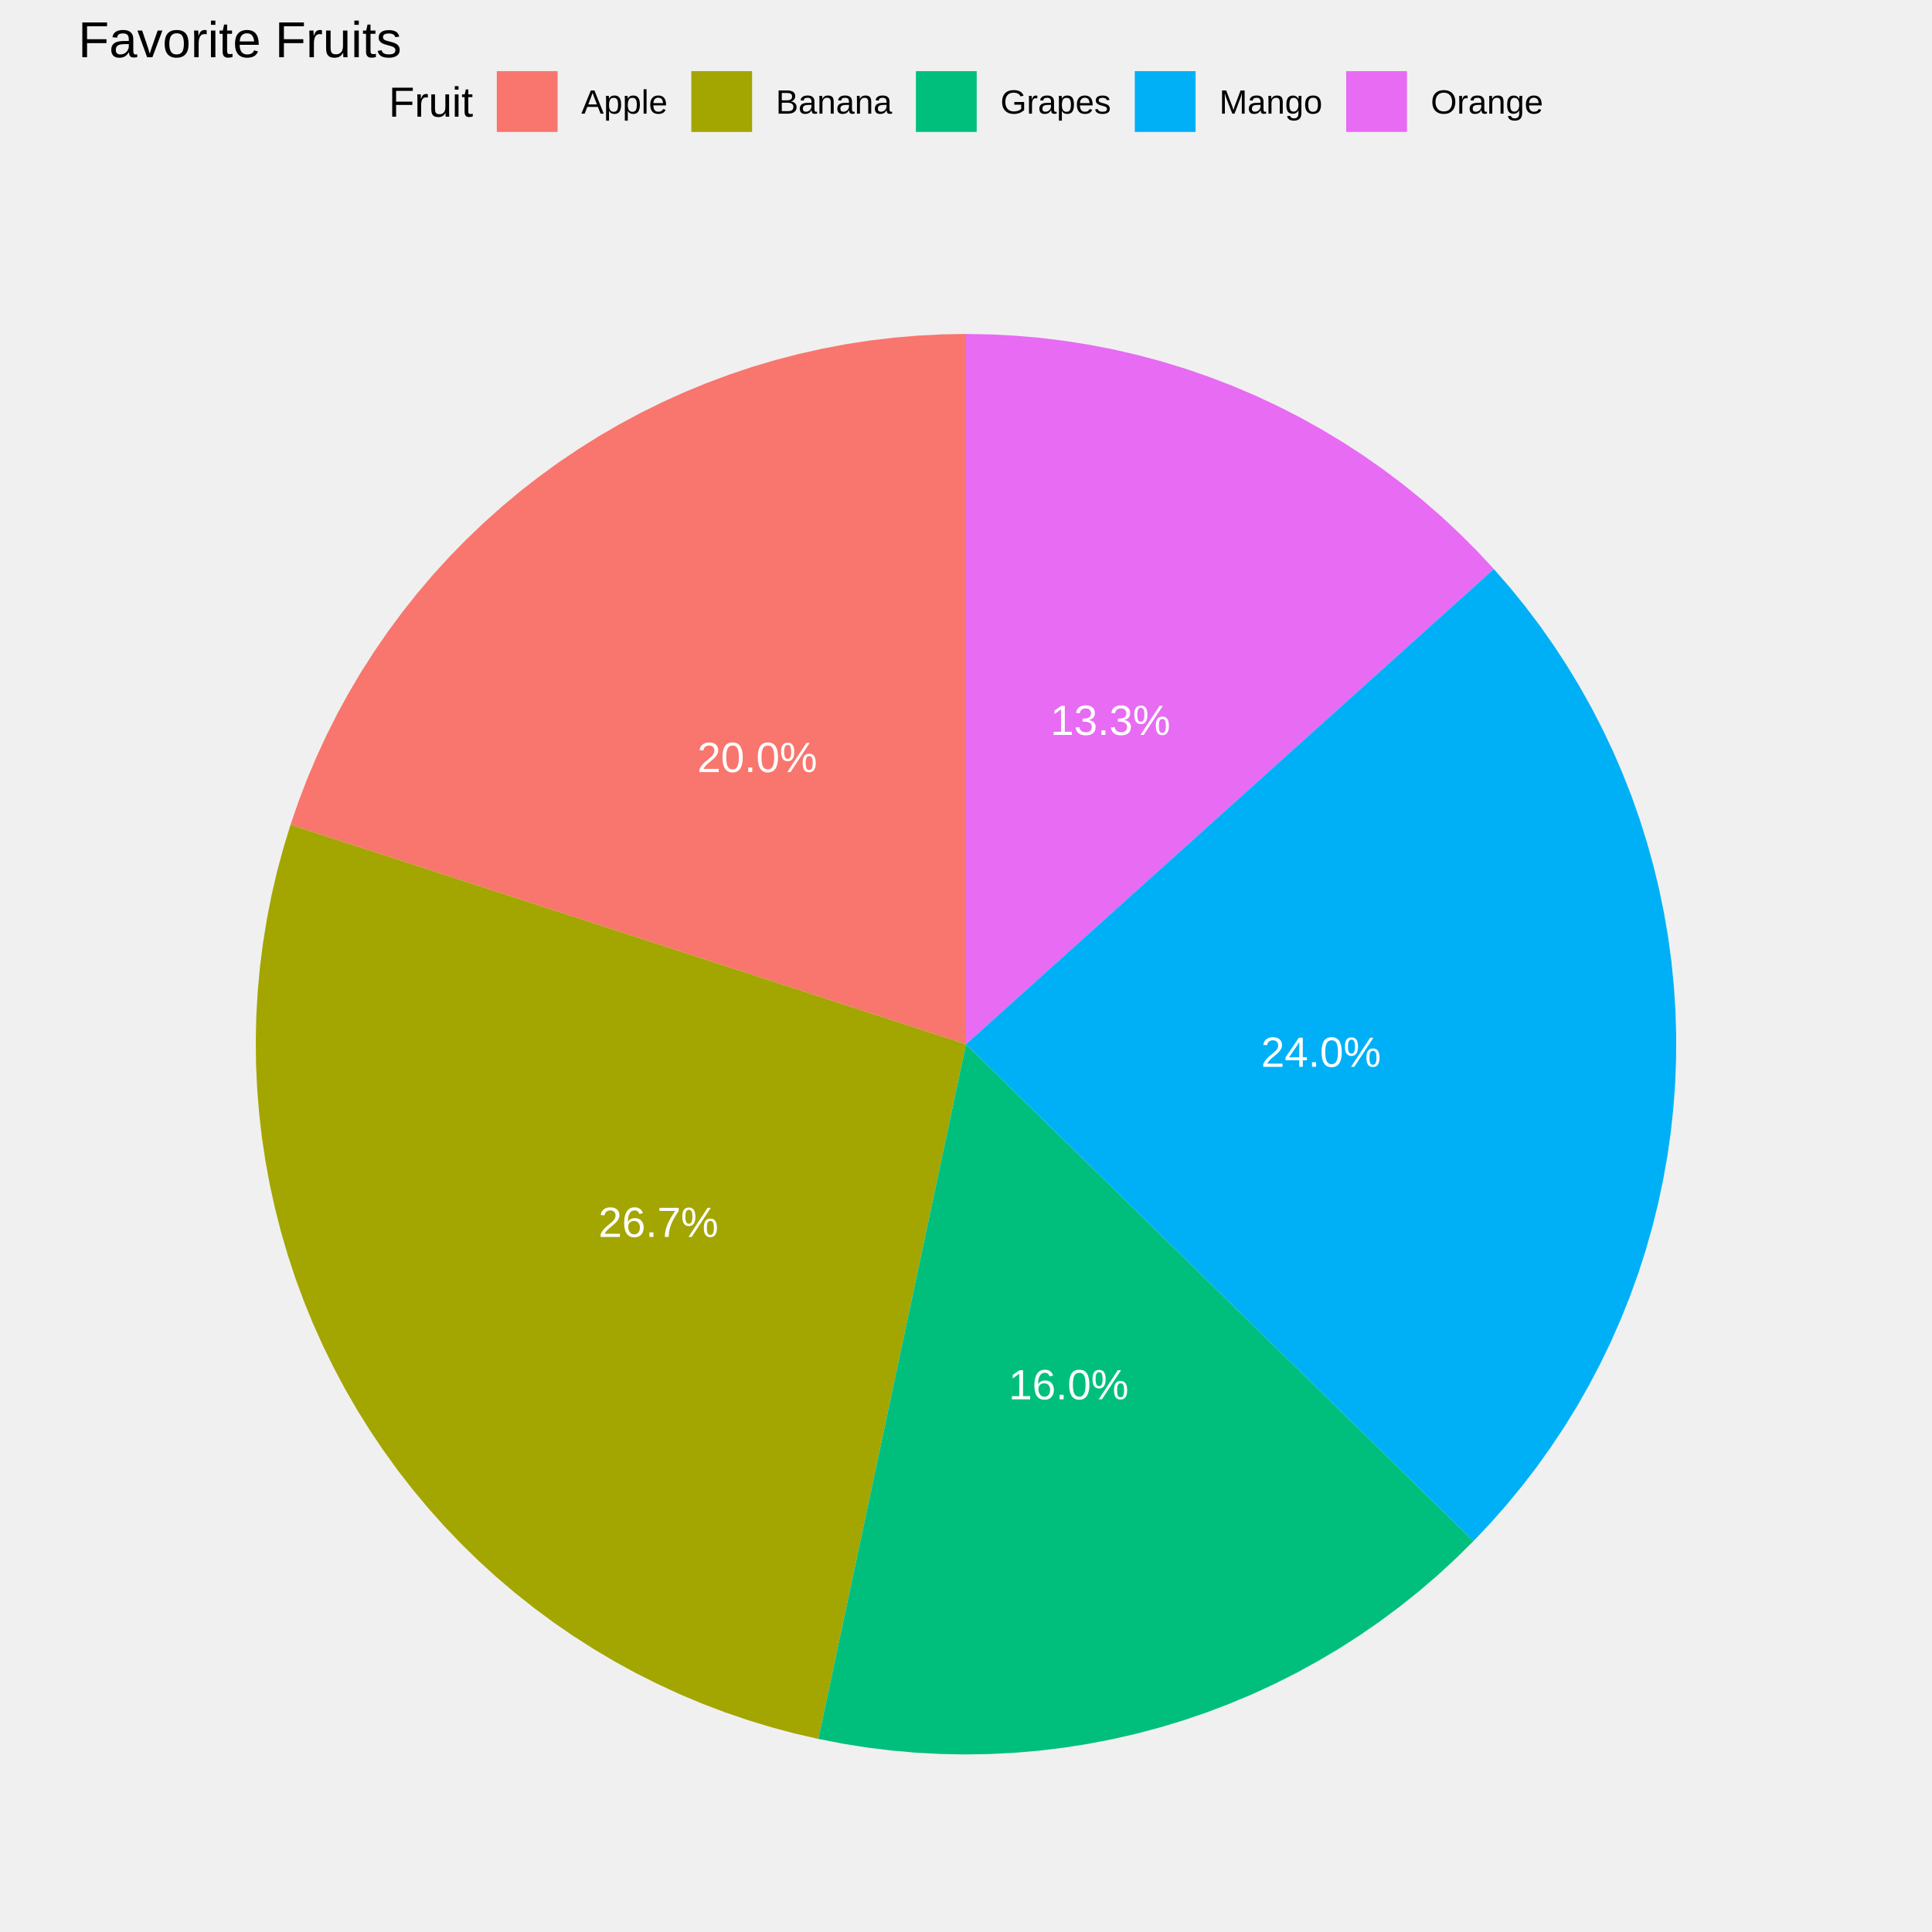
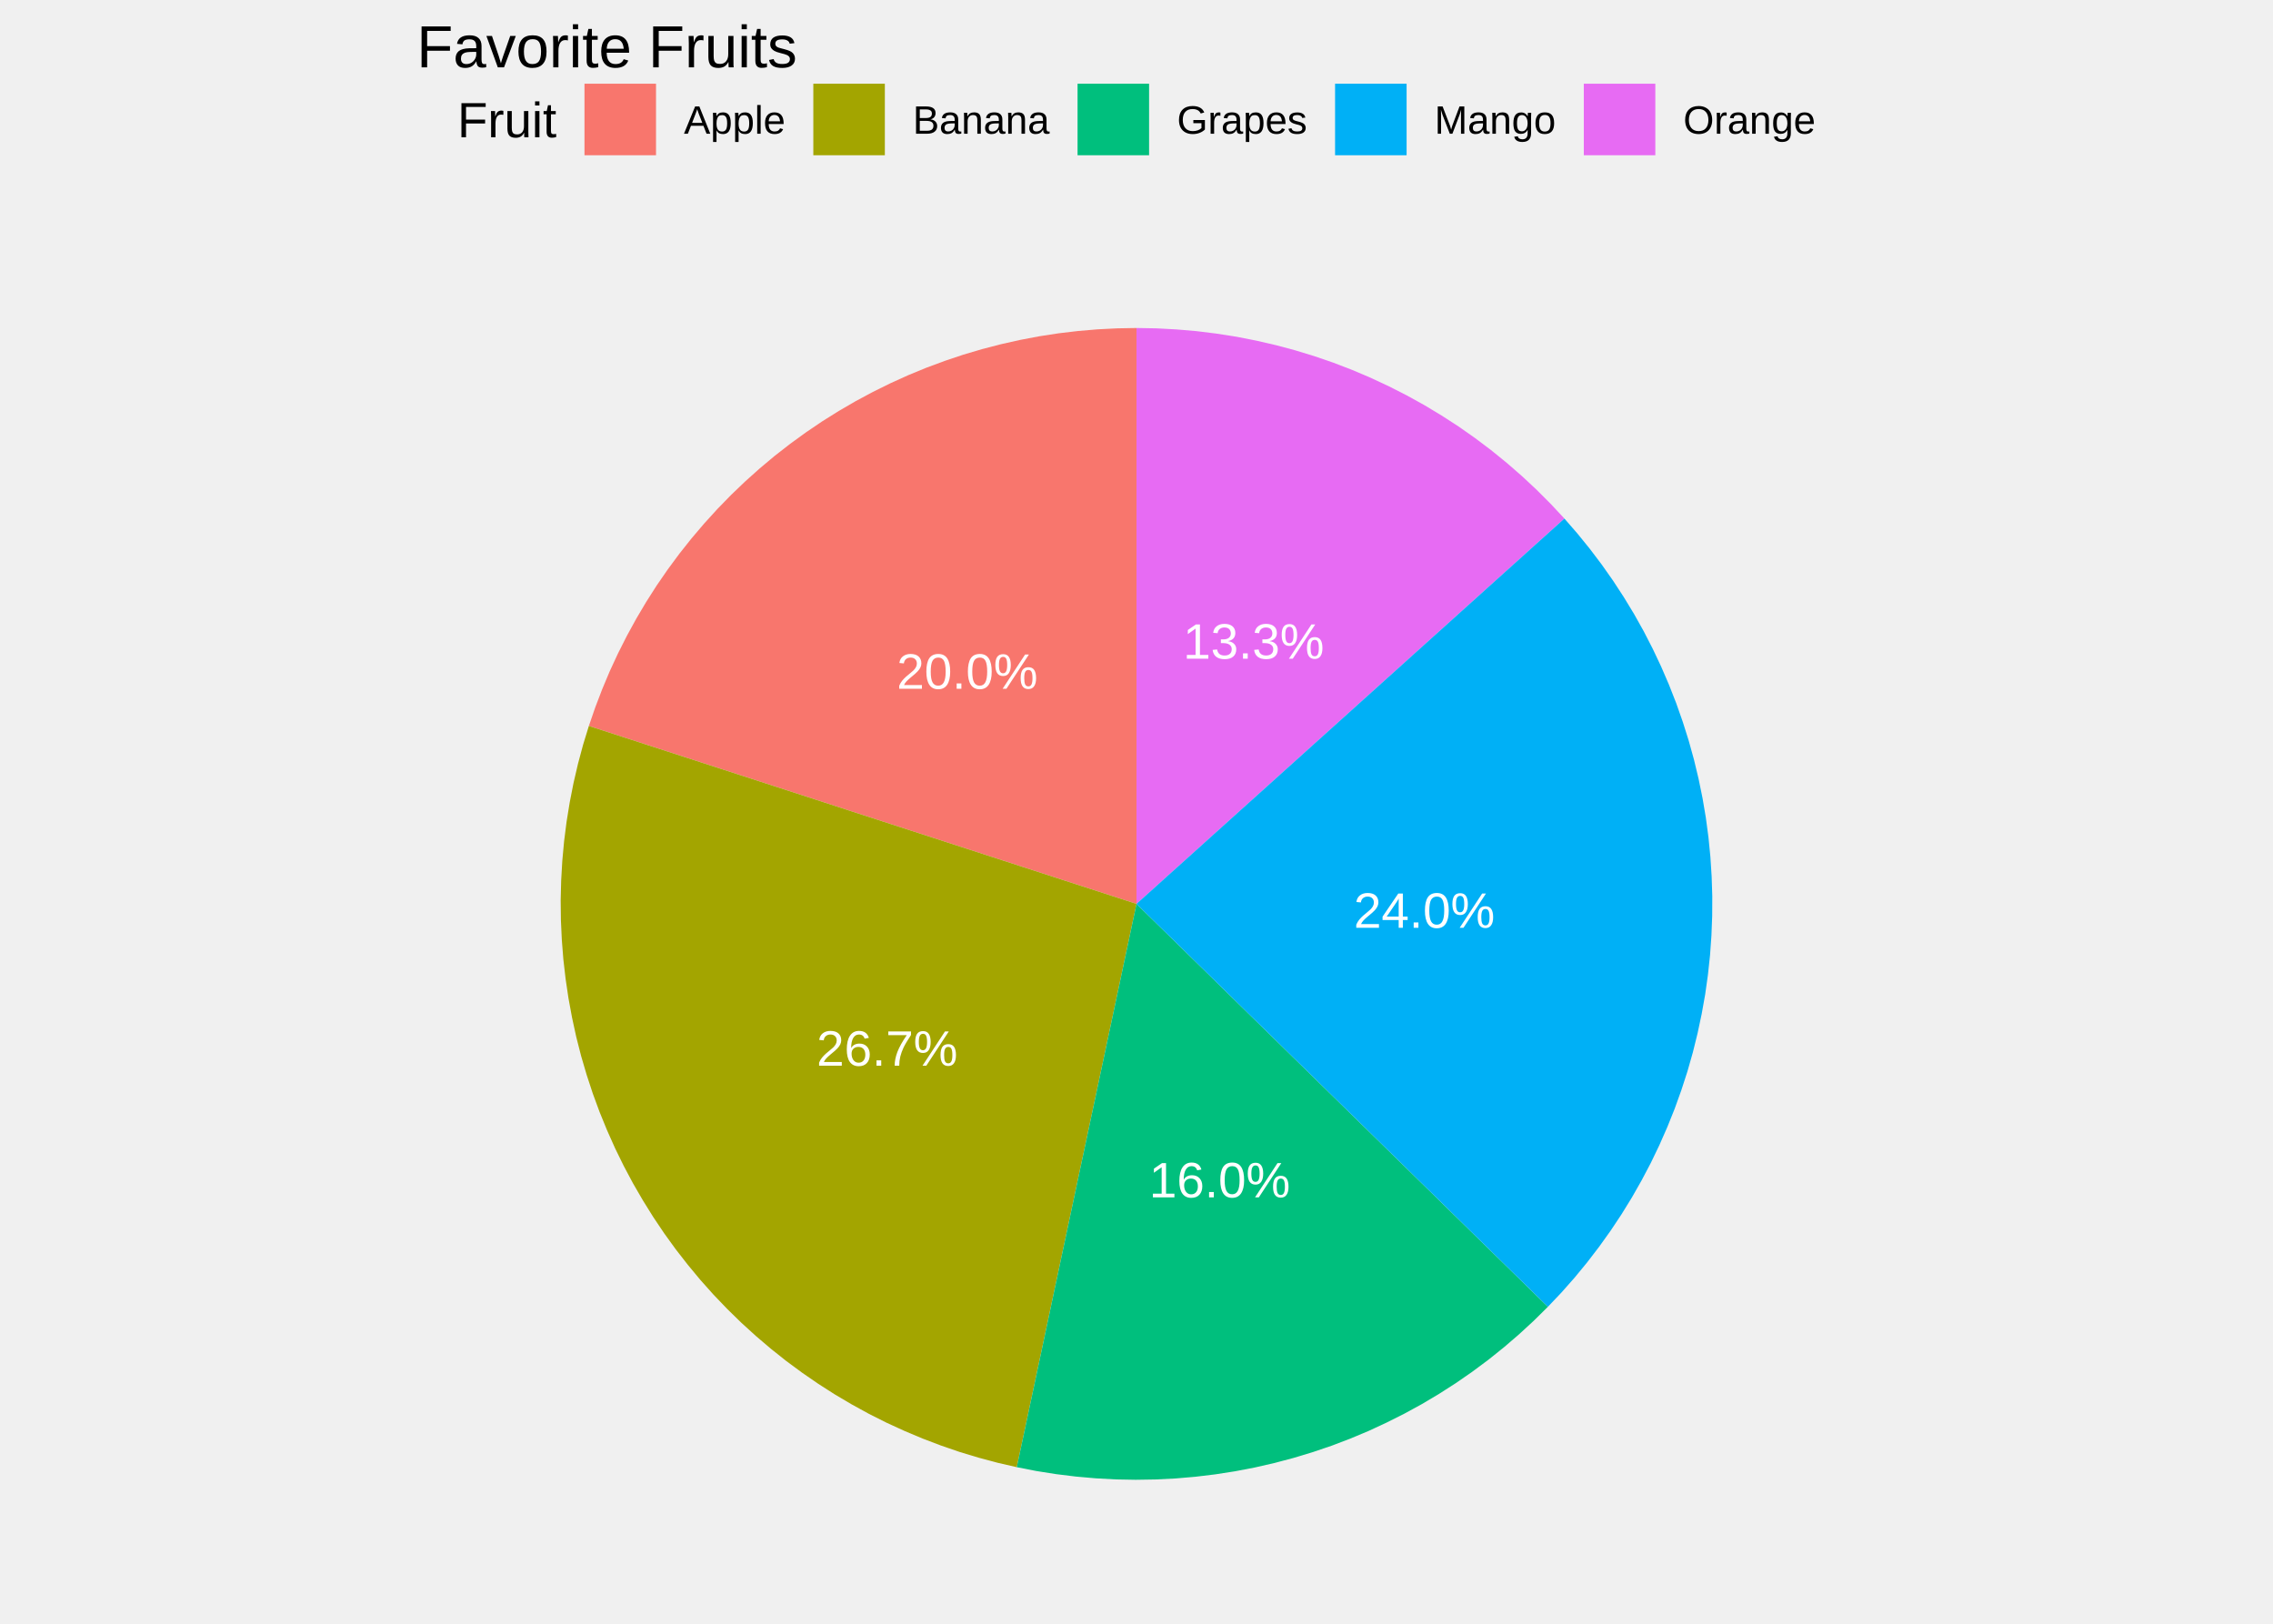
- <svg xmlns="http://www.w3.org/2000/svg" class="svglite" width="504.00pt" height="504.00pt" viewBox="0 0 504.00 504.00">
+ <svg xmlns="http://www.w3.org/2000/svg" class="svglite" width="504.00pt" height="360.00pt" viewBox="0 0 504.00 360.00">
  <defs>
    <style type="text/css">
    .svglite line, .svglite polyline, .svglite polygon, .svglite path, .svglite rect, .svglite circle {
      fill: none;
      stroke: #000000;
      stroke-linecap: round;
      stroke-linejoin: round;
      stroke-miterlimit: 10.00;
    }
    .svglite text {
      white-space: pre;
    }
  </style>
  </defs>
  <rect width="100%" height="100%" style="stroke: none; fill: none;" />
  <defs>
-     <clipPath id="cpMC4wMHw1MDQuMDB8MC4wMHw1MDQuMDA=">
-       <rect x="0.00" y="0.00" width="504.00" height="504.00" />
+     <clipPath id="cpMC4wMHw1MDQuMDB8MC4wMHwzNjAuMDA=">
+       <rect x="0.00" y="0.00" width="504.00" height="360.00" />
    </clipPath>
  </defs>
-   <g clip-path="url(#cpMC4wMHw1MDQuMDB8MC4wMHw1MDQuMDA=)">
+   <g clip-path="url(#cpMC4wMHw1MDQuMDB8MC4wMHwzNjAuMDA=)">
</g>
  <defs>
-     <clipPath id="cpMjAuNDB8NDgzLjYwfDQwLjgxfDUwNC4wMA==">
-       <rect x="20.40" y="40.81" width="463.19" height="463.19" />
+     <clipPath id="cpOTIuNDB8NDExLjYwfDQwLjgxfDM2MC4wMA==">
+       <rect x="92.40" y="40.81" width="319.19" height="319.19" />
    </clipPath>
  </defs>
-   <g clip-path="url(#cpMjAuNDB8NDgzLjYwfDQwLjgxfDUwNC4wMA==)">
-     <polygon points="252.00,272.40 252.00,266.01 252.00,259.62 252.00,253.24 252.00,246.85 252.00,240.46 252.00,234.07 252.00,227.68 252.00,221.29 252.00,214.90 252.00,208.51 252.00,202.12 252.00,195.74 252.00,189.35 252.00,182.96 252.00,176.57 252.00,170.18 252.00,163.79 252.00,157.40 252.00,151.01 252.00,144.62 252.00,138.24 252.00,131.85 252.00,125.46 252.00,119.07 252.00,112.68 252.00,106.29 252.00,99.90 252.00,93.51 252.00,87.12 245.71,87.23 239.42,87.55 233.15,88.09 226.91,88.83 220.69,89.79 214.51,90.96 208.37,92.34 202.28,93.92 196.24,95.71 190.28,97.71 184.38,99.91 178.56,102.30 172.83,104.89 167.19,107.68 161.64,110.65 156.20,113.81 150.87,117.16 145.66,120.68 140.57,124.38 135.60,128.25 130.78,132.29 126.09,136.48 121.55,140.84 117.15,145.34 112.92,149.99 108.84,154.79 104.93,159.72 101.19,164.78 97.62,169.96 94.23,175.26 91.02,180.67 88.00,186.19 85.17,191.81 82.53,197.52 80.08,203.32 77.84,209.20 75.79,215.15 81.87,217.12 87.94,219.10 94.02,221.07 100.10,223.05 106.17,225.02 112.25,226.99 118.32,228.97 124.40,230.94 130.48,232.92 136.55,234.89 142.63,236.87 148.70,238.84 154.78,240.81 160.86,242.79 166.93,244.76 173.01,246.74 179.09,248.71 185.16,250.69 191.24,252.66 197.31,254.63 203.39,256.61 209.47,258.58 215.54,260.56 221.62,262.53 227.70,264.51 233.77,266.48 239.85,268.45 245.92,270.43 252.00,272.40 252.00,272.40 " style="stroke-width: 1.07; stroke: none; stroke-linecap: butt; stroke-linejoin: miter; fill: #F8766D;" />
-     <polygon points="252.00,272.40 245.92,270.43 239.85,268.45 233.77,266.48 227.70,264.51 221.62,262.53 215.54,260.56 209.47,258.58 203.39,256.61 197.31,254.63 191.24,252.66 185.16,250.69 179.09,248.71 173.01,246.74 166.93,244.76 160.86,242.79 154.78,240.81 148.70,238.84 142.63,236.87 136.55,234.89 130.48,232.92 124.40,230.94 118.32,228.97 112.25,226.99 106.17,225.02 100.10,223.05 94.02,221.07 87.94,219.10 81.87,217.12 75.79,215.15 73.94,221.21 72.29,227.32 70.85,233.49 69.63,239.71 68.62,245.96 67.82,252.25 67.24,258.56 66.87,264.88 66.73,271.21 66.79,277.55 67.08,283.88 67.58,290.19 68.29,296.49 69.23,302.75 70.37,308.99 71.73,315.17 73.29,321.31 75.07,327.39 77.05,333.41 79.24,339.35 81.63,345.22 84.22,351.00 87.01,356.69 89.98,362.28 93.15,367.77 96.51,373.15 100.04,378.40 103.75,383.54 107.64,388.54 111.69,393.41 115.91,398.13 120.29,402.71 124.82,407.14 129.50,411.41 134.33,415.51 139.29,419.45 144.38,423.22 149.60,426.81 154.94,430.22 160.39,433.45 165.95,436.49 171.61,439.33 177.36,441.98 183.21,444.44 189.13,446.69 195.12,448.73 201.18,450.58 207.31,452.21 213.48,453.63 214.81,447.38 216.14,441.13 217.46,434.88 218.79,428.63 220.12,422.39 221.45,416.14 222.78,409.89 224.11,403.64 225.43,397.39 226.76,391.14 228.09,384.89 229.42,378.64 230.75,372.39 232.08,366.14 233.40,359.89 234.73,353.64 236.06,347.39 237.39,341.14 238.72,334.90 240.05,328.65 241.37,322.40 242.70,316.15 244.03,309.90 245.36,303.65 246.69,297.40 248.02,291.15 249.34,284.90 250.67,278.65 252.00,272.40 252.00,272.40 " style="stroke-width: 1.07; stroke: none; stroke-linecap: butt; stroke-linejoin: miter; fill: #A3A500;" />
-     <polygon points="252.00,272.40 256.75,268.13 261.50,263.85 266.24,259.58 270.99,255.30 275.74,251.03 280.49,246.75 285.24,242.48 289.98,238.20 294.73,233.93 299.48,229.65 304.23,225.38 308.97,221.10 313.72,216.83 318.47,212.55 323.22,208.28 327.97,204.00 332.71,199.73 337.46,195.45 342.21,191.18 346.96,186.90 351.71,182.63 356.45,178.35 361.20,174.08 365.95,169.80 370.70,165.53 375.44,161.25 380.19,156.98 384.94,152.70 389.69,148.43 385.28,143.70 380.70,139.13 375.98,134.71 371.09,130.47 366.07,126.40 360.90,122.51 355.61,118.80 350.18,115.28 344.64,111.95 338.98,108.81 333.22,105.88 327.36,103.14 321.41,100.62 315.37,98.30 309.25,96.19 303.07,94.30 296.82,92.63 290.52,91.17 284.17,89.94 277.79,88.93 271.37,88.14 264.92,87.58 258.47,87.24 252.00,87.12 252.00,93.51 252.00,99.90 252.00,106.29 252.00,112.68 252.00,119.07 252.00,125.46 252.00,131.85 252.00,138.24 252.00,144.62 252.00,151.01 252.00,157.40 252.00,163.79 252.00,170.18 252.00,176.57 252.00,182.96 252.00,189.35 252.00,195.74 252.00,202.12 252.00,208.51 252.00,214.90 252.00,221.29 252.00,227.68 252.00,234.07 252.00,240.46 252.00,246.85 252.00,253.24 252.00,259.62 252.00,266.01 252.00,272.40 252.00,272.40 " style="stroke-width: 1.07; stroke: none; stroke-linecap: butt; stroke-linejoin: miter; fill: #E76BF3;" />
-     <polygon points="252.00,272.40 250.67,278.65 249.34,284.90 248.02,291.15 246.69,297.40 245.36,303.65 244.03,309.90 242.70,316.15 241.37,322.40 240.05,328.65 238.72,334.90 237.39,341.14 236.06,347.39 234.73,353.64 233.40,359.89 232.08,366.14 230.75,372.39 229.42,378.64 228.09,384.89 226.76,391.14 225.43,397.39 224.11,403.64 222.78,409.89 221.45,416.14 220.12,422.39 218.79,428.63 217.46,434.88 216.14,441.13 214.81,447.38 213.48,453.63 219.78,454.86 226.13,455.87 232.50,456.65 238.90,457.22 245.31,457.56 251.73,457.68 258.15,457.58 264.57,457.25 270.97,456.71 277.34,455.94 283.69,454.95 290.00,453.74 296.26,452.32 302.47,450.67 308.62,448.82 314.70,446.75 320.70,444.47 326.63,441.99 332.46,439.30 338.19,436.41 343.83,433.32 349.35,430.05 354.75,426.58 360.04,422.92 365.19,419.09 370.20,415.08 375.08,410.89 379.80,406.54 384.38,402.03 379.81,397.56 375.25,393.09 370.68,388.62 366.12,384.15 361.55,379.68 356.99,375.21 352.42,370.74 347.86,366.27 343.29,361.80 338.73,357.33 334.16,352.86 329.60,348.39 325.03,343.92 320.47,339.45 315.91,334.98 311.34,330.51 306.78,326.04 302.21,321.57 297.65,317.10 293.08,312.63 288.52,308.16 283.95,303.69 279.39,299.22 274.82,294.75 270.26,290.28 265.69,285.81 261.13,281.34 256.56,276.87 252.00,272.40 252.00,272.40 " style="stroke-width: 1.07; stroke: none; stroke-linecap: butt; stroke-linejoin: miter; fill: #00BF7D;" />
-     <polygon points="252.00,272.40 256.56,276.87 261.13,281.34 265.69,285.81 270.26,290.28 274.82,294.75 279.39,299.22 283.95,303.69 288.52,308.16 293.08,312.63 297.65,317.10 302.21,321.57 306.78,326.04 311.34,330.51 315.91,334.98 320.47,339.45 325.03,343.92 329.60,348.39 334.16,352.86 338.73,357.33 343.29,361.80 347.86,366.27 352.42,370.74 356.99,375.21 361.55,379.68 366.12,384.15 370.68,388.62 375.25,393.09 379.81,397.56 384.38,402.03 388.74,397.42 392.94,392.66 396.98,387.76 400.85,382.73 404.54,377.56 408.06,372.27 411.39,366.87 414.53,361.35 417.48,355.73 420.24,350.01 422.80,344.20 425.16,338.31 427.32,332.33 429.27,326.29 431.01,320.19 432.54,314.02 433.86,307.81 434.97,301.56 435.86,295.27 436.54,288.96 437.00,282.63 437.24,276.28 437.26,269.93 437.07,263.59 436.66,257.25 436.03,250.93 435.19,244.64 434.13,238.38 432.85,232.16 431.37,225.98 429.67,219.87 427.77,213.81 425.66,207.82 423.34,201.91 420.83,196.08 418.11,190.34 415.20,184.69 412.10,179.15 408.81,173.72 405.34,168.41 401.69,163.21 397.86,158.15 393.86,153.22 389.69,148.43 384.94,152.70 380.19,156.98 375.44,161.25 370.70,165.53 365.95,169.80 361.20,174.08 356.45,178.35 351.71,182.63 346.96,186.90 342.21,191.18 337.46,195.45 332.71,199.73 327.97,204.00 323.22,208.28 318.47,212.55 313.72,216.83 308.97,221.10 304.23,225.38 299.48,229.65 294.73,233.93 289.98,238.20 285.24,242.48 280.49,246.75 275.74,251.03 270.99,255.30 266.24,259.58 261.50,263.85 256.75,268.13 252.00,272.40 252.00,272.40 " style="stroke-width: 1.07; stroke: none; stroke-linecap: butt; stroke-linejoin: miter; fill: #00B0F6;" />
-     <text x="197.55" y="201.41" text-anchor="middle" style="font-size: 11.04px;fill: #FFFFFF; font-family: &quot;Arial&quot;;" textLength="31.28px" lengthAdjust="spacingAndGlyphs">20.0%</text>
-     <text x="171.77" y="322.68" text-anchor="middle" style="font-size: 11.04px;fill: #FFFFFF; font-family: &quot;Arial&quot;;" textLength="31.28px" lengthAdjust="spacingAndGlyphs">26.7%</text>
-     <text x="289.68" y="191.73" text-anchor="middle" style="font-size: 11.04px;fill: #FFFFFF; font-family: &quot;Arial&quot;;" textLength="31.28px" lengthAdjust="spacingAndGlyphs">13.3%</text>
-     <text x="278.78" y="365.04" text-anchor="middle" style="font-size: 11.04px;fill: #FFFFFF; font-family: &quot;Arial&quot;;" textLength="31.28px" lengthAdjust="spacingAndGlyphs">16.0%</text>
-     <text x="344.62" y="278.30" text-anchor="middle" style="font-size: 11.04px;fill: #FFFFFF; font-family: &quot;Arial&quot;;" textLength="31.28px" lengthAdjust="spacingAndGlyphs">24.0%</text>
+   <g clip-path="url(#cpOTIuNDB8NDExLjYwfDQwLjgxfDM2MC4wMA==)">
+     <polygon points="252.00,200.40 252.00,196.00 252.00,191.60 252.00,187.19 252.00,182.79 252.00,178.39 252.00,173.99 252.00,169.58 252.00,165.18 252.00,160.78 252.00,156.38 252.00,151.97 252.00,147.57 252.00,143.17 252.00,138.77 252.00,134.36 252.00,129.96 252.00,125.56 252.00,121.15 252.00,116.75 252.00,112.35 252.00,107.95 252.00,103.54 252.00,99.14 252.00,94.74 252.00,90.34 252.00,85.93 252.00,81.53 252.00,77.13 252.00,72.72 247.66,72.80 243.33,73.02 239.01,73.39 234.71,73.90 230.42,74.56 226.16,75.37 221.93,76.32 217.73,77.41 213.58,78.64 209.47,80.02 205.40,81.53 201.39,83.18 197.44,84.97 193.55,86.89 189.73,88.94 185.98,91.12 182.31,93.42 178.72,95.85 175.21,98.40 171.79,101.06 168.46,103.85 165.23,106.74 162.10,109.74 159.08,112.84 156.16,116.05 153.35,119.35 150.65,122.75 148.07,126.24 145.61,129.81 143.28,133.46 141.07,137.19 138.99,140.99 137.03,144.87 135.21,148.80 133.53,152.80 131.98,156.85 130.57,160.95 134.76,162.31 138.95,163.67 143.13,165.03 147.32,166.39 151.51,167.75 155.69,169.11 159.88,170.47 164.07,171.83 168.26,173.19 172.44,174.55 176.63,175.91 180.82,177.27 185.00,178.63 189.19,180.00 193.38,181.36 197.57,182.72 201.75,184.08 205.94,185.44 210.13,186.80 214.32,188.16 218.50,189.52 222.69,190.88 226.88,192.24 231.06,193.60 235.25,194.96 239.44,196.32 243.63,197.68 247.81,199.04 252.00,200.40 252.00,200.40 " style="stroke-width: 1.07; stroke: none; stroke-linecap: butt; stroke-linejoin: miter; fill: #F8766D;" />
+     <polygon points="252.00,200.40 247.81,199.04 243.63,197.68 239.44,196.32 235.25,194.96 231.06,193.60 226.88,192.24 222.69,190.88 218.50,189.52 214.32,188.16 210.13,186.80 205.94,185.44 201.75,184.08 197.57,182.72 193.38,181.36 189.19,180.00 185.00,178.63 180.82,177.27 176.63,175.91 172.44,174.55 168.26,173.19 164.07,171.83 159.88,170.47 155.69,169.11 151.51,167.75 147.32,166.39 143.13,165.03 138.95,163.67 134.76,162.31 130.57,160.95 129.29,165.12 128.16,169.34 127.17,173.59 126.33,177.87 125.63,182.18 125.08,186.51 124.68,190.86 124.43,195.22 124.32,199.58 124.37,203.95 124.57,208.31 124.91,212.66 125.41,217.00 126.05,221.32 126.84,225.61 127.77,229.88 128.85,234.11 130.08,238.30 131.44,242.44 132.95,246.54 134.60,250.58 136.38,254.57 138.30,258.49 140.35,262.34 142.54,266.12 144.85,269.83 147.28,273.45 149.84,276.99 152.52,280.43 155.31,283.79 158.22,287.05 161.24,290.20 164.36,293.25 167.59,296.19 170.91,299.02 174.33,301.74 177.84,304.33 181.44,306.81 185.11,309.16 188.87,311.38 192.70,313.48 196.60,315.44 200.57,317.26 204.59,318.95 208.67,320.50 212.80,321.92 216.98,323.18 221.20,324.31 225.45,325.29 226.37,320.98 227.29,316.68 228.20,312.37 229.12,308.06 230.03,303.76 230.95,299.45 231.86,295.15 232.78,290.84 233.69,286.53 234.61,282.23 235.52,277.92 236.44,273.61 237.35,269.31 238.27,265.00 239.18,260.69 240.10,256.39 241.02,252.08 241.93,247.77 242.85,243.47 243.76,239.16 244.68,234.85 245.59,230.55 246.51,226.24 247.42,221.94 248.34,217.63 249.25,213.32 250.17,209.02 251.08,204.71 252.00,200.40 252.00,200.40 " style="stroke-width: 1.07; stroke: none; stroke-linecap: butt; stroke-linejoin: miter; fill: #A3A500;" />
+     <polygon points="252.00,200.40 255.27,197.46 258.54,194.51 261.82,191.56 265.09,188.62 268.36,185.67 271.63,182.73 274.90,179.78 278.17,176.84 281.45,173.89 284.72,170.94 287.99,168.00 291.26,165.05 294.53,162.11 297.81,159.16 301.08,156.21 304.35,153.27 307.62,150.32 310.89,147.38 314.16,144.43 317.44,141.48 320.71,138.54 323.98,135.59 327.25,132.65 330.52,129.70 333.80,126.75 337.07,123.81 340.34,120.86 343.61,117.92 346.88,114.97 343.84,111.71 340.69,108.56 337.43,105.52 334.07,102.60 330.61,99.79 327.05,97.11 323.40,94.55 319.66,92.13 315.84,89.83 311.94,87.67 307.97,85.65 303.93,83.76 299.83,82.02 295.67,80.42 291.45,78.97 287.19,77.67 282.89,76.52 278.55,75.52 274.17,74.66 269.77,73.97 265.35,73.42 260.91,73.04 256.46,72.80 252.00,72.72 252.00,77.13 252.00,81.53 252.00,85.93 252.00,90.34 252.00,94.74 252.00,99.14 252.00,103.54 252.00,107.95 252.00,112.35 252.00,116.75 252.00,121.15 252.00,125.56 252.00,129.96 252.00,134.36 252.00,138.77 252.00,143.17 252.00,147.57 252.00,151.97 252.00,156.38 252.00,160.78 252.00,165.18 252.00,169.58 252.00,173.99 252.00,178.39 252.00,182.79 252.00,187.19 252.00,191.60 252.00,196.00 252.00,200.40 252.00,200.40 " style="stroke-width: 1.07; stroke: none; stroke-linecap: butt; stroke-linejoin: miter; fill: #E76BF3;" />
+     <polygon points="252.00,200.40 251.08,204.71 250.17,209.02 249.25,213.32 248.34,217.63 247.42,221.94 246.51,226.24 245.59,230.55 244.68,234.85 243.76,239.16 242.85,243.47 241.93,247.77 241.02,252.08 240.10,256.39 239.18,260.69 238.27,265.00 237.35,269.31 236.44,273.61 235.52,277.92 234.61,282.23 233.69,286.53 232.78,290.84 231.86,295.15 230.95,299.45 230.03,303.76 229.12,308.06 228.20,312.37 227.29,316.68 226.37,320.98 225.45,325.29 229.80,326.14 234.17,326.83 238.56,327.37 242.97,327.76 247.39,328.00 251.82,328.08 256.24,328.01 260.66,327.79 265.07,327.41 269.46,326.88 273.84,326.20 278.18,325.37 282.50,324.38 286.78,323.25 291.02,321.97 295.21,320.55 299.34,318.98 303.43,317.27 307.44,315.41 311.40,313.42 315.28,311.30 319.08,309.04 322.81,306.65 326.45,304.13 330.00,301.49 333.46,298.72 336.81,295.84 340.07,292.84 343.22,289.73 340.08,286.65 336.93,283.57 333.79,280.49 330.64,277.41 327.49,274.33 324.35,271.25 321.20,268.17 318.06,265.09 314.91,262.01 311.77,258.93 308.62,255.85 305.48,252.77 302.33,249.69 299.18,246.61 296.04,243.53 292.89,240.45 289.75,237.37 286.60,234.29 283.46,231.21 280.31,228.13 277.16,225.05 274.02,221.97 270.87,218.89 267.73,215.80 264.58,212.72 261.44,209.64 258.29,206.56 255.15,203.48 252.00,200.40 252.00,200.40 " style="stroke-width: 1.07; stroke: none; stroke-linecap: butt; stroke-linejoin: miter; fill: #00BF7D;" />
+     <polygon points="252.00,200.40 255.15,203.48 258.29,206.56 261.44,209.64 264.58,212.72 267.73,215.80 270.87,218.89 274.02,221.97 277.16,225.05 280.31,228.13 283.46,231.21 286.60,234.29 289.75,237.37 292.89,240.45 296.04,243.53 299.18,246.61 302.33,249.69 305.48,252.77 308.62,255.85 311.77,258.93 314.91,262.01 318.06,265.09 321.20,268.17 324.35,271.25 327.49,274.33 330.64,277.41 333.79,280.49 336.93,283.57 340.08,286.65 343.22,289.73 346.23,286.56 349.13,283.28 351.91,279.90 354.57,276.43 357.12,272.87 359.54,269.23 361.84,265.50 364.00,261.70 366.04,257.83 367.94,253.88 369.70,249.88 371.33,245.82 372.81,241.70 374.16,237.54 375.36,233.33 376.41,229.08 377.32,224.80 378.09,220.50 378.70,216.16 379.17,211.81 379.48,207.45 379.65,203.08 379.67,198.70 379.53,194.33 379.25,189.96 378.82,185.61 378.24,181.27 377.51,176.96 376.63,172.67 375.61,168.42 374.44,164.20 373.12,160.02 371.67,155.90 370.07,151.82 368.34,147.81 366.47,143.85 364.47,139.96 362.33,136.14 360.06,132.40 357.67,128.74 355.15,125.16 352.51,121.67 349.75,118.27 346.88,114.97 343.61,117.92 340.34,120.86 337.07,123.81 333.80,126.75 330.52,129.70 327.25,132.65 323.98,135.59 320.71,138.54 317.44,141.48 314.16,144.43 310.89,147.38 307.62,150.32 304.35,153.27 301.08,156.21 297.81,159.16 294.53,162.11 291.26,165.05 287.99,168.00 284.72,170.94 281.45,173.89 278.17,176.84 274.90,179.78 271.63,182.73 268.36,185.67 265.09,188.62 261.82,191.56 258.54,194.51 255.27,197.46 252.00,200.40 252.00,200.40 " style="stroke-width: 1.07; stroke: none; stroke-linecap: butt; stroke-linejoin: miter; fill: #00B0F6;" />
+     <text x="214.48" y="152.71" text-anchor="middle" style="font-size: 11.04px;fill: #FFFFFF; font-family: &quot;Arial&quot;;" textLength="31.28px" lengthAdjust="spacingAndGlyphs">20.0%</text>
+     <text x="196.71" y="236.28" text-anchor="middle" style="font-size: 11.04px;fill: #FFFFFF; font-family: &quot;Arial&quot;;" textLength="31.28px" lengthAdjust="spacingAndGlyphs">26.7%</text>
+     <text x="277.97" y="146.04" text-anchor="middle" style="font-size: 11.04px;fill: #FFFFFF; font-family: &quot;Arial&quot;;" textLength="31.28px" lengthAdjust="spacingAndGlyphs">13.3%</text>
+     <text x="270.45" y="265.47" text-anchor="middle" style="font-size: 11.04px;fill: #FFFFFF; font-family: &quot;Arial&quot;;" textLength="31.28px" lengthAdjust="spacingAndGlyphs">16.0%</text>
+     <text x="315.82" y="205.70" text-anchor="middle" style="font-size: 11.04px;fill: #FFFFFF; font-family: &quot;Arial&quot;;" textLength="31.28px" lengthAdjust="spacingAndGlyphs">24.0%</text>
  </g>
-   <g clip-path="url(#cpMC4wMHw1MDQuMDB8MC4wMHw1MDQuMDA=)">
+   <g clip-path="url(#cpMC4wMHw1MDQuMDB8MC4wMHwzNjAuMDA=)">
    <text x="101.41" y="30.44" style="font-size: 11.00px; font-family: &quot;Arial&quot;;" textLength="22.00px" lengthAdjust="spacingAndGlyphs">Fruit</text>
    <rect x="129.60" y="18.56" width="15.86" height="15.86" style="stroke-width: 1.07; stroke: none; stroke-linecap: butt; stroke-linejoin: miter; fill: #F8766D;" />
    <rect x="180.34" y="18.56" width="15.86" height="15.86" style="stroke-width: 1.07; stroke: none; stroke-linecap: butt; stroke-linejoin: miter; fill: #A3A500;" />
    <rect x="238.93" y="18.56" width="15.86" height="15.86" style="stroke-width: 1.07; stroke: none; stroke-linecap: butt; stroke-linejoin: miter; fill: #00BF7D;" />
    <rect x="296.03" y="18.56" width="15.86" height="15.86" style="stroke-width: 1.07; stroke: none; stroke-linecap: butt; stroke-linejoin: miter; fill: #00B0F6;" />
    <rect x="351.18" y="18.56" width="15.86" height="15.86" style="stroke-width: 1.07; stroke: none; stroke-linecap: butt; stroke-linejoin: miter; fill: #E76BF3;" />
    <text x="151.65" y="29.65" style="font-size: 8.80px; font-family: &quot;Arial&quot;;" textLength="22.51px" lengthAdjust="spacingAndGlyphs">Apple</text>
    <text x="202.40" y="29.65" style="font-size: 8.80px; font-family: &quot;Arial&quot;;" textLength="30.35px" lengthAdjust="spacingAndGlyphs">Banana</text>
    <text x="260.98" y="29.65" style="font-size: 8.80px; font-family: &quot;Arial&quot;;" textLength="28.86px" lengthAdjust="spacingAndGlyphs">Grapes</text>
    <text x="318.08" y="29.65" style="font-size: 8.80px; font-family: &quot;Arial&quot;;" textLength="26.91px" lengthAdjust="spacingAndGlyphs">Mango</text>
    <text x="373.23" y="29.65" style="font-size: 8.80px; font-family: &quot;Arial&quot;;" textLength="29.35px" lengthAdjust="spacingAndGlyphs">Orange</text>
-     <text x="20.40" y="14.94" style="font-size: 13.20px; font-family: &quot;Arial&quot;;" textLength="84.29px" lengthAdjust="spacingAndGlyphs">Favorite Fruits</text>
+     <text x="92.40" y="14.94" style="font-size: 13.20px; font-family: &quot;Arial&quot;;" textLength="84.29px" lengthAdjust="spacingAndGlyphs">Favorite Fruits</text>
  </g>
</svg>
